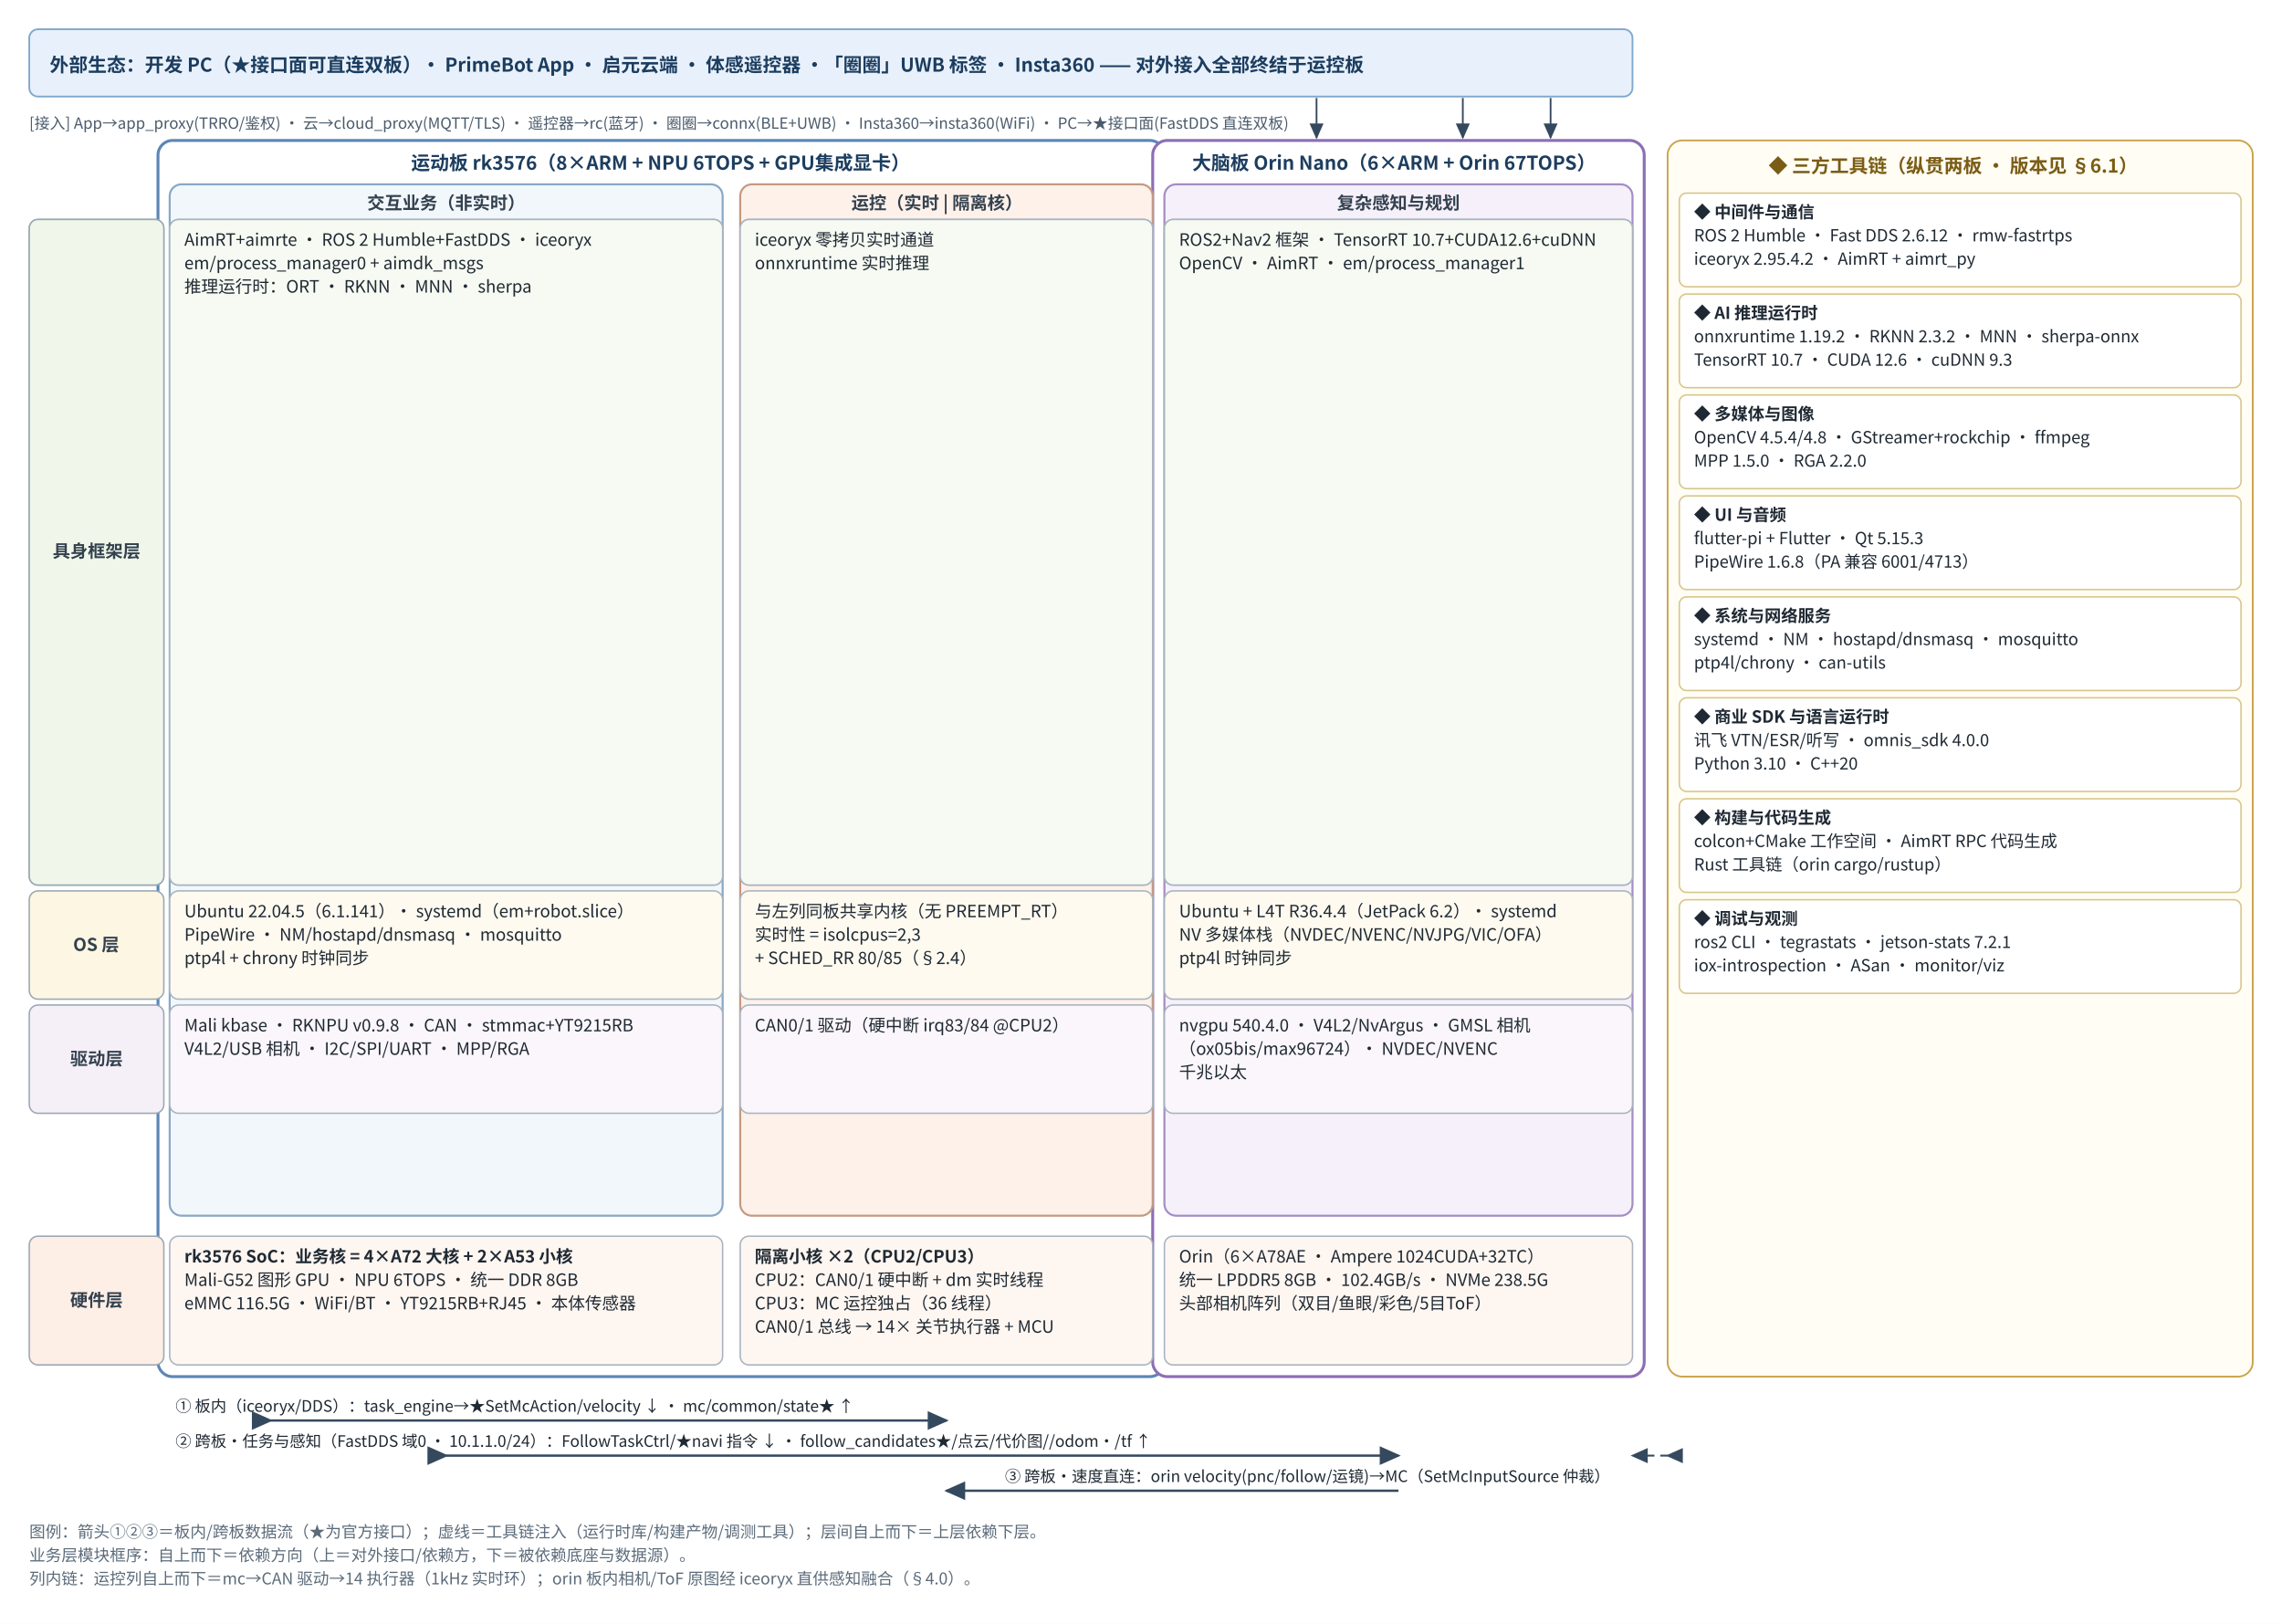
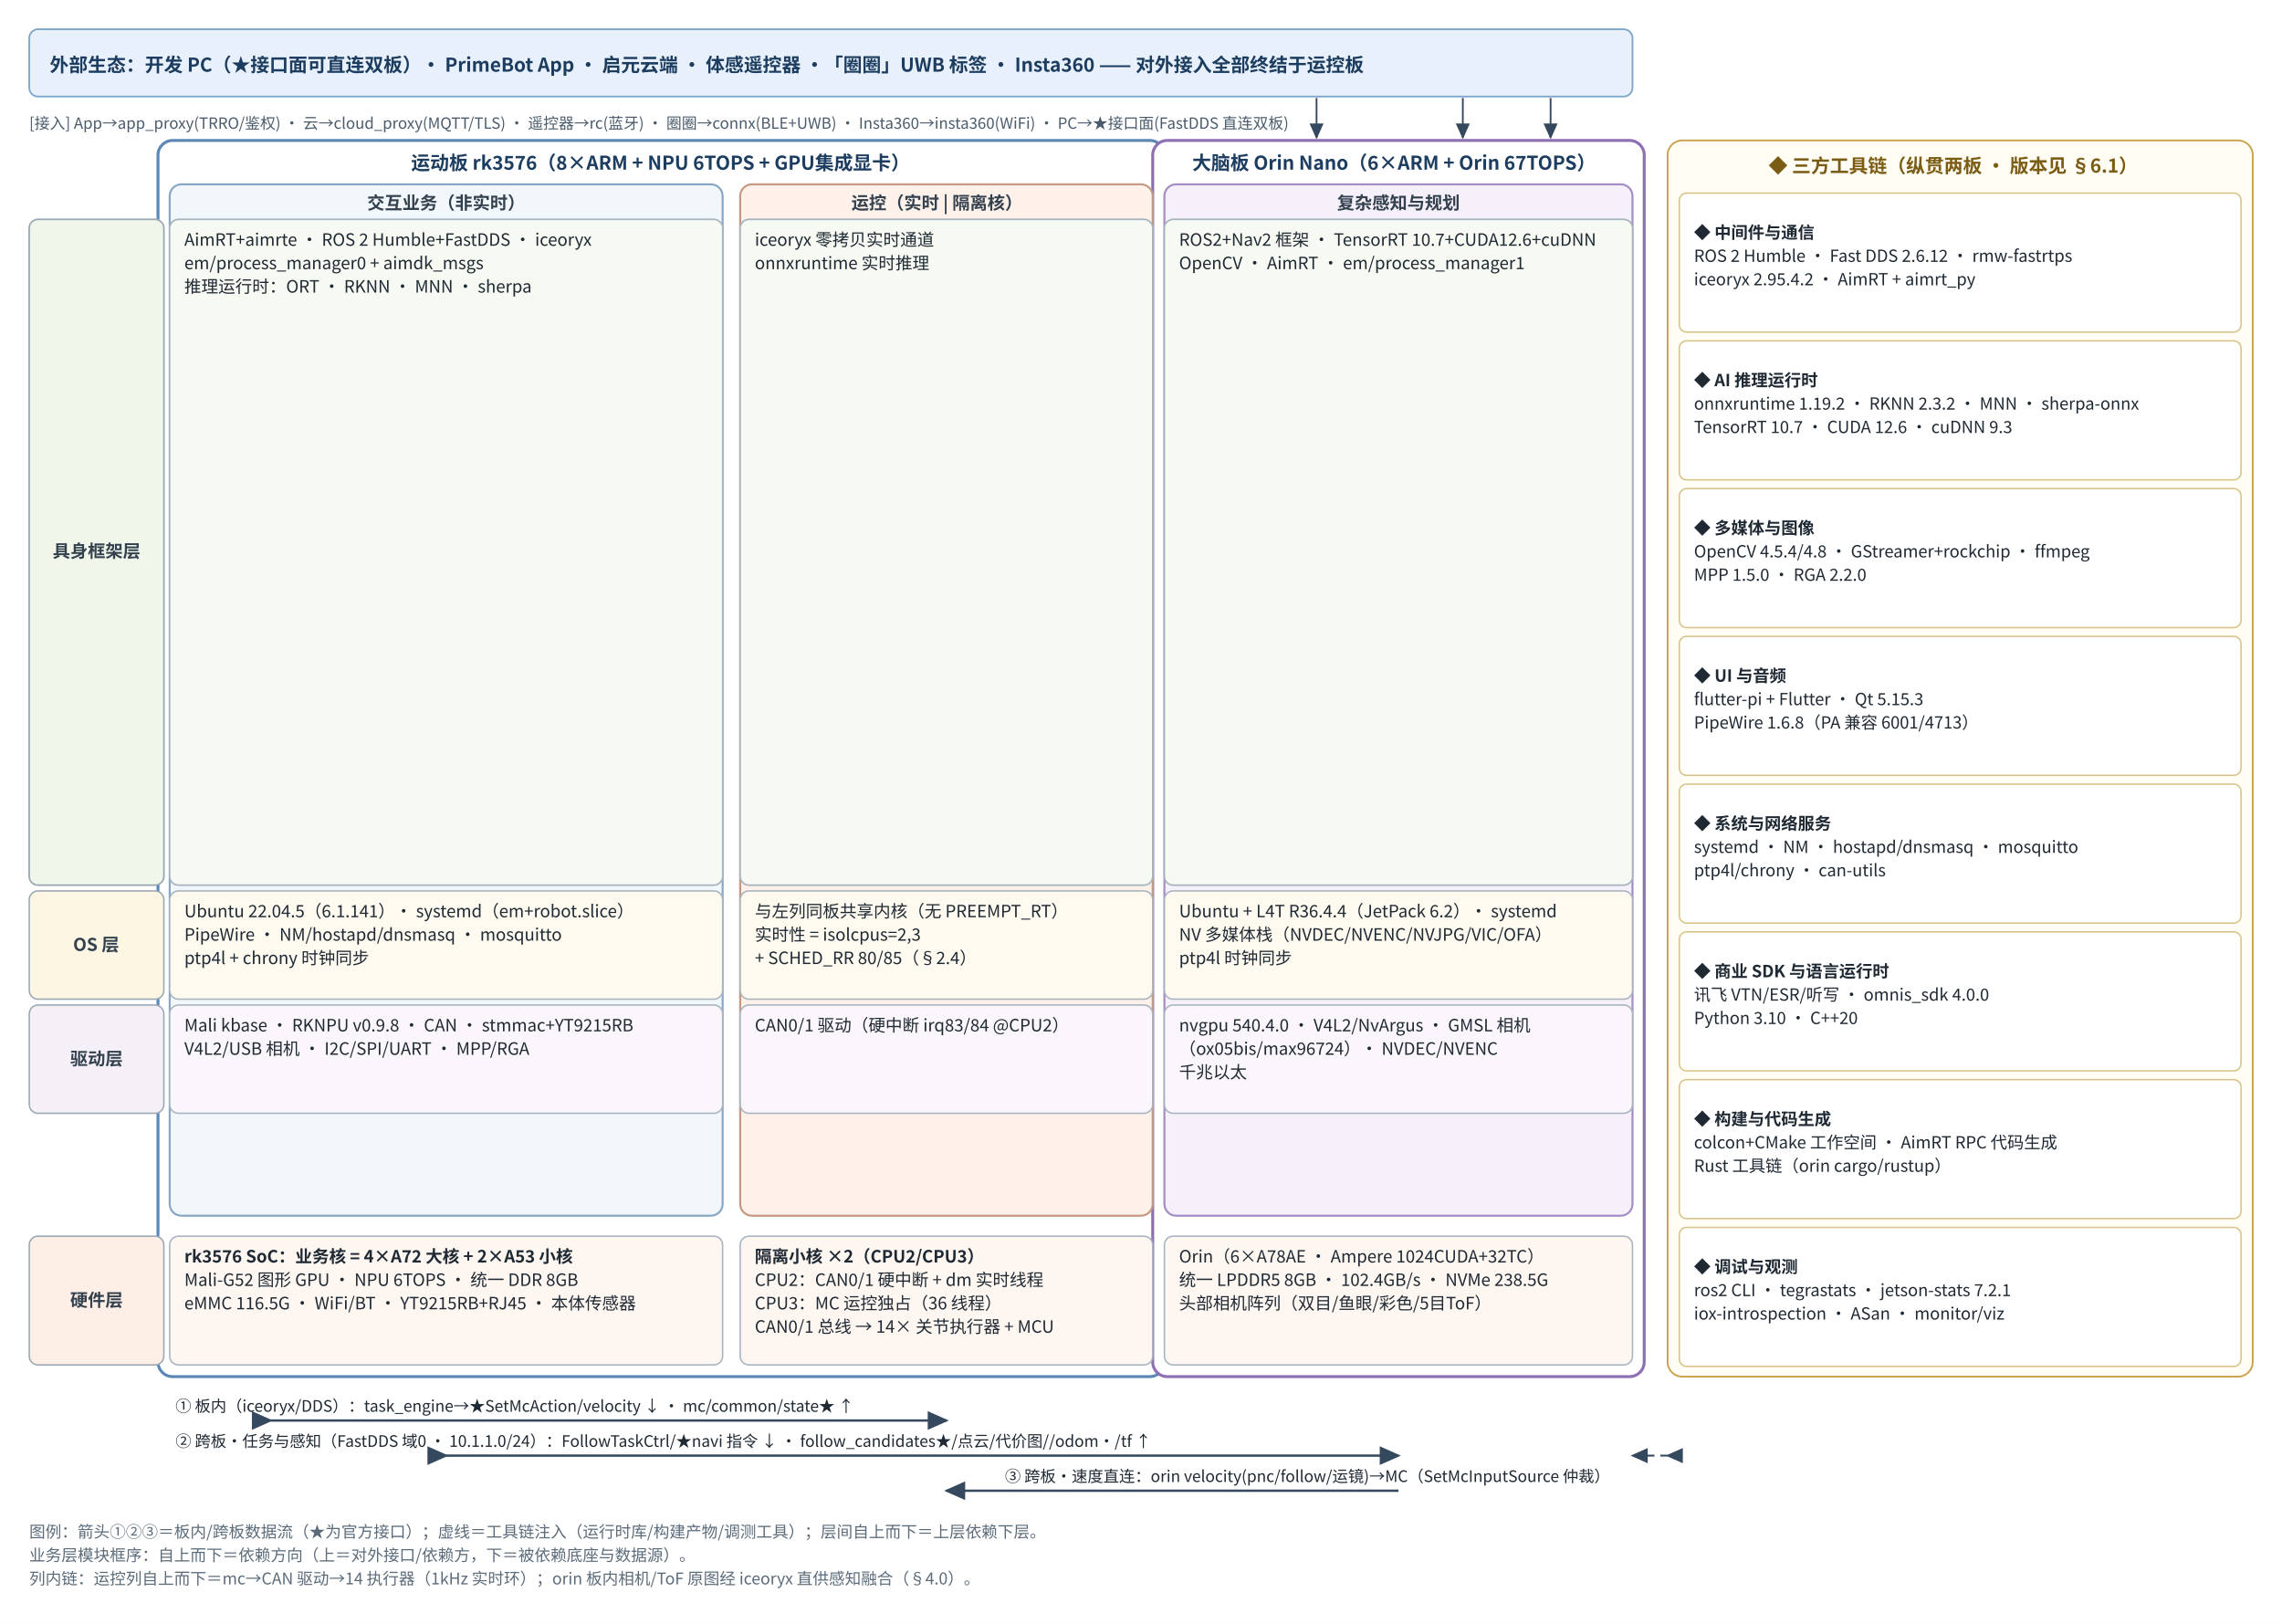
<svg xmlns="http://www.w3.org/2000/svg" width="1560" height="1110" viewBox="0 0 1560 1110">
  <defs>
    <marker id="ah" markerWidth="9" markerHeight="8" refX="8" refY="4" orient="auto">
      <path d="M0,0 L9,4 L0,8 z" fill="#35495e" />
    </marker>
  </defs>
  <rect x="0" y="0" width="1560" height="1110" fill="#ffffff" />
  <rect x="20" y="20" width="1096" height="46" rx="6" fill="#e8f1fb" stroke="#7fa8cc" stroke-width="1.2" />
  <text x="34" y="49" font-family="Noto Sans CJK SC" font-size="13" fill="#1c3d5f" font-weight="700">外部生态：开发 PC（★接口面可直连双板）· PrimeBot App · 启元云端 · 体感遥控器 ·「圈圈」UWB 标签 · Insta360 —— 对外接入全部终结于运控板</text>
  <line x1="900" y1="67" x2="900" y2="94" stroke="#35495e" stroke-width="1.2" marker-end="url(#ah)" />
  <line x1="1000" y1="67" x2="1000" y2="94" stroke="#35495e" stroke-width="1.2" marker-end="url(#ah)" />
  <line x1="1060" y1="67" x2="1060" y2="94" stroke="#35495e" stroke-width="1.2" marker-end="url(#ah)" />
  <text x="20" y="88" font-family="Noto Sans CJK SC" font-size="10.5" fill="#4a5b6c">[接入] App→app_proxy(TRRO/鉴权) · 云→cloud_proxy(MQTT/TLS) · 遥控器→rc(蓝牙) · 圈圈→connx(BLE+UWB) · Insta360→insta360(WiFi) · PC→★接口面(FastDDS 直连双板)</text>
  <rect x="108" y="96" width="688" height="845" rx="10" fill="#ffffff" stroke="#5b87b5" stroke-width="2" />
  <text x="281" y="116" font-family="Noto Sans CJK SC" font-size="13" fill="#1c3d5f" font-weight="700">运动板 rk3576（8×ARM + NPU 6TOPS + GPU集成显卡）</text>
  <rect x="788" y="96" width="336" height="845" rx="10" fill="#ffffff" stroke="#8d6fb4" stroke-width="2" />
  <text x="815" y="116" font-family="Noto Sans CJK SC" font-size="13" fill="#1c3d5f" font-weight="700">大脑板 Orin Nano（6×ARM + Orin 67TOPS）</text>
  <rect x="116" y="126" width="378" height="705" rx="8" fill="#f2f7fc" stroke="#8aa8c4" stroke-width="1.4" />
  <text x="251" y="143" font-family="Noto Sans CJK SC" font-size="12" fill="#33414e" font-weight="700">交互业务（非实时）</text>
  <rect x="506" y="126" width="282" height="705" rx="8" fill="#fdf1ea" stroke="#c49a82" stroke-width="1.4" />
  <text x="582" y="143" font-family="Noto Sans CJK SC" font-size="12" fill="#33414e" font-weight="700">运控（实时 | 隔离核）</text>
  <rect x="796" y="126" width="320" height="705" rx="8" fill="#f6f0fb" stroke="#a48ec4" stroke-width="1.4" />
  <text x="914" y="143" font-family="Noto Sans CJK SC" font-size="12" fill="#33414e" font-weight="700">复杂感知与规划</text>
  <rect x="20" y="150" width="92" height="455" rx="6" fill="#eaf3ff" stroke="#9aa8b5" stroke-width="1" />
  <text x="36" y="381" font-family="Noto Sans CJK SC" font-size="12" fill="#33414e" font-weight="700">具身业务层</text>
  <rect x="116" y="150" width="378" height="455" rx="6" fill="#f7fafe" stroke="#a8b4c0" stroke-width="1" />
  <rect x="122" y="158" width="366" height="42" rx="5" fill="#ffffff" stroke="#9db3c8" stroke-width="1" />
  <text x="132" y="173" font-family="Noto Sans CJK SC" font-size="11.6" fill="#1f2933" font-weight="700">housekeeper + app_proxy</text>
  <text x="132" y="189" font-family="Noto Sans CJK SC" font-size="11.6" fill="#1f2933">App 接入鉴权 · 网络/蓝牙/权限（ConnectRobot）</text>
  <rect x="122" y="204" width="366" height="42" rx="5" fill="#ffffff" stroke="#9db3c8" stroke-width="1" />
  <text x="132" y="219" font-family="Noto Sans CJK SC" font-size="11.6" fill="#1f2933" font-weight="700">Agent 智能体</text>
  <text x="132" y="235" font-family="Noto Sans CJK SC" font-size="11.6" fill="#1f2933">★asr_result/PlayTts · LLM 对话与意图</text>
  <rect x="122" y="250" width="366" height="42" rx="5" fill="#ffffff" stroke="#9db3c8" stroke-width="1" />
  <text x="132" y="265" font-family="Noto Sans CJK SC" font-size="11.6" fill="#1f2933" font-weight="700">task_engine 任务引擎</text>
  <text x="132" y="281" font-family="Noto Sans CJK SC" font-size="11.6" fill="#1f2933">AmRequest 仲裁 · 长任务编排</text>
  <rect x="122" y="296" width="366" height="42" rx="5" fill="#ffffff" stroke="#9db3c8" stroke-width="1" />
  <text x="132" y="311" font-family="Noto Sans CJK SC" font-size="11.6" fill="#1f2933" font-weight="700">SM 状态机</text>
  <text x="132" y="327" font-family="Noto Sans CJK SC" font-size="11.6" fill="#1f2933">sm/system_state · SmNodeService 驱动各应用</text>
  <rect x="122" y="342" width="366" height="59" rx="5" fill="#ffffff" stroke="#9db3c8" stroke-width="1" />
  <text x="132" y="357" font-family="Noto Sans CJK SC" font-size="11.6" fill="#1f2933" font-weight="700">交互表现</text>
  <text x="132" y="373" font-family="Noto Sans CJK SC" font-size="11.6" fill="#1f2933">audio_manager（★播放/音量）· display_ui 胸屏</text>
  <text x="132" y="389" font-family="Noto Sans CJK SC" font-size="11.6" fill="#1f2933">lumina 灯效 · scene_engine 场景</text>
  <rect x="122" y="405" width="366" height="42" rx="5" fill="#ffffff" stroke="#9db3c8" stroke-width="1" />
  <text x="132" y="420" font-family="Noto Sans CJK SC" font-size="11.6" fill="#1f2933" font-weight="700">运维链</text>
  <text x="132" y="436" font-family="Noto Sans CJK SC" font-size="11.6" fill="#1f2933">hds · cloud_proxy · ota · data_exporter · drp · abox</text>
  <rect x="122" y="451" width="366" height="75" rx="5" fill="#ffffff" stroke="#9db3c8" stroke-width="1" />
  <text x="132" y="466" font-family="Noto Sans CJK SC" font-size="11.6" fill="#1f2933" font-weight="700">传感与外设</text>
  <text x="132" y="482" font-family="Noto Sans CJK SC" font-size="11.6" fill="#1f2933">hal_sensor（★bms/touch · SetServo · 灯语）</text>
  <text x="132" y="498" font-family="Noto Sans CJK SC" font-size="11.6" fill="#1f2933">legged_odom（/odom·/tf）· rk 相机/ToF 实例</text>
  <text x="132" y="514" font-family="Noto Sans CJK SC" font-size="11.6" fill="#1f2933">配件：rc · 圈圈 · insta360 · resource_manager</text>
  <rect x="122" y="530" width="366" height="42" rx="5" fill="#ffffff" stroke="#9db3c8" stroke-width="1" />
  <text x="132" y="545" font-family="Noto Sans CJK SC" font-size="11.6" fill="#1f2933" font-weight="700">板基座</text>
  <text x="132" y="561" font-family="Noto Sans CJK SC" font-size="11.6" fill="#1f2933">sys_guard · iox-roudi · tetherd · secret_store</text>
  <rect x="506" y="150" width="282" height="455" rx="6" fill="#f7fafe" stroke="#a8b4c0" stroke-width="1" />
  <rect x="512" y="158" width="270" height="75" rx="5" fill="#ffffff" stroke="#9db3c8" stroke-width="1" />
  <text x="522" y="173" font-family="Noto Sans CJK SC" font-size="11.6" fill="#1f2933" font-weight="700">mc 运动控制</text>
  <text x="522" y="189" font-family="Noto Sans CJK SC" font-size="11.6" fill="#1f2933">★SetMcAction · velocity（指令下发）</text>
  <text x="522" y="205" font-family="Noto Sans CJK SC" font-size="11.6" fill="#1f2933">★mc/common/state（全量状态上报）</text>
  <text x="522" y="221" font-family="Noto Sans CJK SC" font-size="11.6" fill="#1f2933">RL 策略@CPU3 · WBC · 动作 FSM</text>
  <rect x="512" y="237" width="270" height="59" rx="5" fill="#ffffff" stroke="#9db3c8" stroke-width="1" />
  <text x="522" y="252" font-family="Noto Sans CJK SC" font-size="11.6" fill="#1f2933" font-weight="700">device_manager 设备实时 IO</text>
  <text x="522" y="268" font-family="Noto Sans CJK SC" font-size="11.6" fill="#1f2933">与 mc 同 realtime.slice（§2.4）</text>
  <text x="522" y="284" font-family="Noto Sans CJK SC" font-size="11.6" fill="#1f2933">9×SCHED_RR 钉隔离核</text>
  <rect x="796" y="150" width="320" height="455" rx="6" fill="#f7fafe" stroke="#a8b4c0" stroke-width="1" />
  <rect x="802" y="158" width="308" height="75" rx="5" fill="#ffffff" stroke="#9db3c8" stroke-width="1" />
  <text x="812" y="173" font-family="Noto Sans CJK SC" font-size="11.6" fill="#1f2933" font-weight="700">导航与跟随</text>
  <text x="812" y="189" font-family="Noto Sans CJK SC" font-size="11.6" fill="#1f2933">Nav2 1.1.20（★navi 指令/地图加载）</text>
  <text x="812" y="205" font-family="Noto Sans CJK SC" font-size="11.6" fill="#1f2933">follow_node（★follow/state）</text>
  <text x="812" y="221" font-family="Noto Sans CJK SC" font-size="11.6" fill="#1f2933">trajectory_tracker（环绕运镜）</text>
  <rect x="802" y="237" width="308" height="92" rx="5" fill="#ffffff" stroke="#9db3c8" stroke-width="1" />
  <text x="812" y="252" font-family="Noto Sans CJK SC" font-size="11.6" fill="#1f2933" font-weight="700">感知与融合</text>
  <text x="812" y="268" font-family="Noto Sans CJK SC" font-size="11.6" fill="#1f2933">percep（分割/深度/检测@TRT）</text>
  <text x="812" y="284" font-family="Noto Sans CJK SC" font-size="11.6" fill="#1f2933">coreon_fusion（27 路融合）</text>
  <text x="812" y="300" font-family="Noto Sans CJK SC" font-size="11.6" fill="#1f2933">person_track+ReID（★follow_candidates）</text>
  <text x="812" y="316" font-family="Noto Sans CJK SC" font-size="11.6" fill="#1f2933">brightness · nav2_perception（点云合并）</text>
  <rect x="802" y="333" width="308" height="59" rx="5" fill="#ffffff" stroke="#9db3c8" stroke-width="1" />
  <text x="812" y="348" font-family="Noto Sans CJK SC" font-size="11.6" fill="#1f2933" font-weight="700">传感接入</text>
  <text x="812" y="364" font-family="Noto Sans CJK SC" font-size="11.6" fill="#1f2933">hal_rgbd 5目ToF · hal_camera 相机阵列+IMU</text>
  <text x="812" y="380" font-family="Noto Sans CJK SC" font-size="11.6" fill="#1f2933">hal_sensor_soc1（ADU/温度）</text>
  <rect x="802" y="396" width="308" height="59" rx="5" fill="#ffffff" stroke="#9db3c8" stroke-width="1" />
  <text x="812" y="411" font-family="Noto Sans CJK SC" font-size="11.6" fill="#1f2933" font-weight="700">板基座</text>
  <text x="812" y="427" font-family="Noto Sans CJK SC" font-size="11.6" fill="#1f2933">sys_guard · ota_slave · data_exporter</text>
  <text x="812" y="443" font-family="Noto Sans CJK SC" font-size="11.6" fill="#1f2933">（部署未运行清单见 §6.4.2）</text>
  <rect x="20" y="150" width="92" height="455" rx="6" fill="#f0f7ea" stroke="#9aa8b5" stroke-width="1" />
  <text x="36" y="381" font-family="Noto Sans CJK SC" font-size="12" fill="#33414e" font-weight="700">具身框架层</text>
  <rect x="116" y="150" width="378" height="455" rx="6" fill="#f6faf2" stroke="#a8b4c0" stroke-width="1" />
  <text x="126" y="168" font-family="Noto Sans CJK SC" font-size="11.6" fill="#1f2933">AimRT+aimrte · ROS 2 Humble+FastDDS · iceoryx</text>
  <text x="126" y="184" font-family="Noto Sans CJK SC" font-size="11.6" fill="#1f2933">em/process_manager0 + aimdk_msgs</text>
  <text x="126" y="200" font-family="Noto Sans CJK SC" font-size="11.6" fill="#1f2933">推理运行时：ORT · RKNN · MNN · sherpa</text>
  <rect x="506" y="150" width="282" height="455" rx="6" fill="#f6faf2" stroke="#a8b4c0" stroke-width="1" />
  <text x="516" y="168" font-family="Noto Sans CJK SC" font-size="11.6" fill="#1f2933">iceoryx 零拷贝实时通道</text>
  <text x="516" y="184" font-family="Noto Sans CJK SC" font-size="11.6" fill="#1f2933">onnxruntime 实时推理</text>
  <rect x="796" y="150" width="320" height="455" rx="6" fill="#f6faf2" stroke="#a8b4c0" stroke-width="1" />
  <text x="806" y="168" font-family="Noto Sans CJK SC" font-size="11.6" fill="#1f2933">ROS2+Nav2 框架 · TensorRT 10.7+CUDA12.6+cuDNN</text>
  <text x="806" y="184" font-family="Noto Sans CJK SC" font-size="11.6" fill="#1f2933">OpenCV · AimRT · em/process_manager1</text>
  <rect x="20" y="609" width="92" height="74" rx="6" fill="#fdf6e3" stroke="#9aa8b5" stroke-width="1" />
  <text x="50" y="650" font-family="Noto Sans CJK SC" font-size="12" fill="#33414e" font-weight="700">OS 层</text>
  <rect x="116" y="609" width="378" height="74" rx="6" fill="#fefaf0" stroke="#a8b4c0" stroke-width="1" />
  <text x="126" y="627" font-family="Noto Sans CJK SC" font-size="11.6" fill="#1f2933">Ubuntu 22.04.5（6.1.141）· systemd（em+robot.slice）</text>
  <text x="126" y="643" font-family="Noto Sans CJK SC" font-size="11.6" fill="#1f2933">PipeWire · NM/hostapd/dnsmasq · mosquitto</text>
  <text x="126" y="659" font-family="Noto Sans CJK SC" font-size="11.6" fill="#1f2933">ptp4l + chrony 时钟同步</text>
  <rect x="506" y="609" width="282" height="74" rx="6" fill="#fefaf0" stroke="#a8b4c0" stroke-width="1" />
  <text x="516" y="627" font-family="Noto Sans CJK SC" font-size="11.6" fill="#1f2933">与左列同板共享内核（无 PREEMPT_RT）</text>
  <text x="516" y="643" font-family="Noto Sans CJK SC" font-size="11.6" fill="#1f2933">实时性 = isolcpus=2,3</text>
  <text x="516" y="659" font-family="Noto Sans CJK SC" font-size="11.6" fill="#1f2933">+ SCHED_RR 80/85（§2.4）</text>
  <rect x="796" y="609" width="320" height="74" rx="6" fill="#fefaf0" stroke="#a8b4c0" stroke-width="1" />
  <text x="806" y="627" font-family="Noto Sans CJK SC" font-size="11.6" fill="#1f2933">Ubuntu + L4T R36.4.4（JetPack 6.2）· systemd</text>
  <text x="806" y="643" font-family="Noto Sans CJK SC" font-size="11.6" fill="#1f2933">NV 多媒体栈（NVDEC/NVENC/NVJPG/VIC/OFA）</text>
  <text x="806" y="659" font-family="Noto Sans CJK SC" font-size="11.6" fill="#1f2933">ptp4l 时钟同步</text>
  <rect x="20" y="687" width="92" height="74" rx="6" fill="#f5eff7" stroke="#9aa8b5" stroke-width="1" />
  <text x="48" y="728" font-family="Noto Sans CJK SC" font-size="12" fill="#33414e" font-weight="700">驱动层</text>
  <rect x="116" y="687" width="378" height="74" rx="6" fill="#faf6fb" stroke="#a8b4c0" stroke-width="1" />
  <text x="126" y="705" font-family="Noto Sans CJK SC" font-size="11.6" fill="#1f2933">Mali kbase · RKNPU v0.9.8 · CAN · stmmac+YT9215RB</text>
  <text x="126" y="721" font-family="Noto Sans CJK SC" font-size="11.6" fill="#1f2933">V4L2/USB 相机 · I2C/SPI/UART · MPP/RGA</text>
  <rect x="506" y="687" width="282" height="74" rx="6" fill="#faf6fb" stroke="#a8b4c0" stroke-width="1" />
  <text x="516" y="705" font-family="Noto Sans CJK SC" font-size="11.6" fill="#1f2933">CAN0/1 驱动（硬中断 irq83/84 @CPU2）</text>
  <rect x="796" y="687" width="320" height="74" rx="6" fill="#faf6fb" stroke="#a8b4c0" stroke-width="1" />
  <text x="806" y="705" font-family="Noto Sans CJK SC" font-size="11.6" fill="#1f2933">nvgpu 540.4.0 · V4L2/NvArgus · GMSL 相机</text>
  <text x="806" y="721" font-family="Noto Sans CJK SC" font-size="11.6" fill="#1f2933">（ox05bis/max96724）· NVDEC/NVENC</text>
  <text x="806" y="737" font-family="Noto Sans CJK SC" font-size="11.6" fill="#1f2933">千兆以太</text>
  <rect x="20" y="845" width="92" height="88" rx="6" fill="#fdeee6" stroke="#9aa8b5" stroke-width="1" />
  <text x="48" y="893" font-family="Noto Sans CJK SC" font-size="12" fill="#33414e" font-weight="700">硬件层</text>
  <rect x="116" y="845" width="378" height="88" rx="6" fill="#fef6f1" stroke="#a8b4c0" stroke-width="1" />
  <text x="126" y="863" font-family="Noto Sans CJK SC" font-size="11.6" fill="#1f2933" font-weight="700">rk3576 SoC：业务核 = 4×A72 大核 + 2×A53 小核</text>
  <text x="126" y="879" font-family="Noto Sans CJK SC" font-size="11.6" fill="#1f2933">Mali-G52 图形 GPU · NPU 6TOPS · 统一 DDR 8GB</text>
  <text x="126" y="895" font-family="Noto Sans CJK SC" font-size="11.6" fill="#1f2933">eMMC 116.5G · WiFi/BT · YT9215RB+RJ45 · 本体传感器</text>
  <rect x="506" y="845" width="282" height="88" rx="6" fill="#fef6f1" stroke="#a8b4c0" stroke-width="1" />
  <text x="516" y="863" font-family="Noto Sans CJK SC" font-size="11.6" fill="#1f2933" font-weight="700">隔离小核 ×2（CPU2/CPU3）</text>
  <text x="516" y="879" font-family="Noto Sans CJK SC" font-size="11.6" fill="#1f2933">CPU2：CAN0/1 硬中断 + dm 实时线程</text>
  <text x="516" y="895" font-family="Noto Sans CJK SC" font-size="11.6" fill="#1f2933">CPU3：MC 运控独占（36 线程）</text>
  <text x="516" y="911" font-family="Noto Sans CJK SC" font-size="11.6" fill="#1f2933">CAN0/1 总线 → 14× 关节执行器 + MCU</text>
  <rect x="796" y="845" width="320" height="88" rx="6" fill="#fef6f1" stroke="#a8b4c0" stroke-width="1" />
  <text x="806" y="863" font-family="Noto Sans CJK SC" font-size="11.6" fill="#1f2933">Orin（6×A78AE · Ampere 1024CUDA+32TC）</text>
  <text x="806" y="879" font-family="Noto Sans CJK SC" font-size="11.6" fill="#1f2933">统一 LPDDR5 8GB · 102.4GB/s · NVMe 238.5G</text>
  <text x="806" y="895" font-family="Noto Sans CJK SC" font-size="11.6" fill="#1f2933">头部相机阵列（双目/鱼眼/彩色/5目ToF）</text>
  <rect x="1140" y="96" width="400" height="845" rx="10" fill="#fffdf4" stroke="#c9a24b" stroke-width="1.2" />
  <text x="1209" y="118" font-family="Noto Sans CJK SC" font-size="13" fill="#7a5c14" font-weight="700">◆ 三方工具链（纵贯两板 · 版本见 §6.1）</text>
-   <rect x="1148" y="132" width="384" height="64" rx="5" fill="#ffffff" stroke="#d8c48a" stroke-width="1" />
-   <text x="1158" y="149" font-family="Noto Sans CJK SC" font-size="11.4" fill="#1f2933" font-weight="700">◆ 中间件与通信</text>
-   <text x="1158" y="165" font-family="Noto Sans CJK SC" font-size="11.4" fill="#1f2933">ROS 2 Humble · Fast DDS 2.6.12 · rmw-fastrtps</text>
-   <text x="1158" y="181" font-family="Noto Sans CJK SC" font-size="11.4" fill="#1f2933">iceoryx 2.95.4.2 · AimRT + aimrt_py</text>
-   <rect x="1148" y="201" width="384" height="64" rx="5" fill="#ffffff" stroke="#d8c48a" stroke-width="1" />
-   <text x="1158" y="218" font-family="Noto Sans CJK SC" font-size="11.4" fill="#1f2933" font-weight="700">◆ AI 推理运行时</text>
-   <text x="1158" y="234" font-family="Noto Sans CJK SC" font-size="11.4" fill="#1f2933">onnxruntime 1.19.2 · RKNN 2.3.2 · MNN · sherpa-onnx</text>
-   <text x="1158" y="250" font-family="Noto Sans CJK SC" font-size="11.4" fill="#1f2933">TensorRT 10.7 · CUDA 12.6 · cuDNN 9.3</text>
-   <rect x="1148" y="270" width="384" height="64" rx="5" fill="#ffffff" stroke="#d8c48a" stroke-width="1" />
-   <text x="1158" y="287" font-family="Noto Sans CJK SC" font-size="11.4" fill="#1f2933" font-weight="700">◆ 多媒体与图像</text>
-   <text x="1158" y="303" font-family="Noto Sans CJK SC" font-size="11.4" fill="#1f2933">OpenCV 4.5.4/4.8 · GStreamer+rockchip · ffmpeg</text>
-   <text x="1158" y="319" font-family="Noto Sans CJK SC" font-size="11.4" fill="#1f2933">MPP 1.5.0 · RGA 2.2.0</text>
-   <rect x="1148" y="339" width="384" height="64" rx="5" fill="#ffffff" stroke="#d8c48a" stroke-width="1" />
-   <text x="1158" y="356" font-family="Noto Sans CJK SC" font-size="11.4" fill="#1f2933" font-weight="700">◆ UI 与音频</text>
-   <text x="1158" y="372" font-family="Noto Sans CJK SC" font-size="11.4" fill="#1f2933">flutter-pi + Flutter · Qt 5.15.3</text>
-   <text x="1158" y="388" font-family="Noto Sans CJK SC" font-size="11.4" fill="#1f2933">PipeWire 1.6.8（PA 兼容 6001/4713）</text>
-   <rect x="1148" y="408" width="384" height="64" rx="5" fill="#ffffff" stroke="#d8c48a" stroke-width="1" />
-   <text x="1158" y="425" font-family="Noto Sans CJK SC" font-size="11.4" fill="#1f2933" font-weight="700">◆ 系统与网络服务</text>
-   <text x="1158" y="441" font-family="Noto Sans CJK SC" font-size="11.4" fill="#1f2933">systemd · NM · hostapd/dnsmasq · mosquitto</text>
-   <text x="1158" y="457" font-family="Noto Sans CJK SC" font-size="11.4" fill="#1f2933">ptp4l/chrony · can-utils</text>
-   <rect x="1148" y="477" width="384" height="64" rx="5" fill="#ffffff" stroke="#d8c48a" stroke-width="1" />
-   <text x="1158" y="494" font-family="Noto Sans CJK SC" font-size="11.4" fill="#1f2933" font-weight="700">◆ 商业 SDK 与语言运行时</text>
-   <text x="1158" y="510" font-family="Noto Sans CJK SC" font-size="11.4" fill="#1f2933">讯飞 VTN/ESR/听写 · omnis_sdk 4.0.0</text>
-   <text x="1158" y="526" font-family="Noto Sans CJK SC" font-size="11.4" fill="#1f2933">Python 3.10 · C++20</text>
-   <rect x="1148" y="546" width="384" height="64" rx="5" fill="#ffffff" stroke="#d8c48a" stroke-width="1" />
-   <text x="1158" y="563" font-family="Noto Sans CJK SC" font-size="11.4" fill="#1f2933" font-weight="700">◆ 构建与代码生成</text>
-   <text x="1158" y="579" font-family="Noto Sans CJK SC" font-size="11.4" fill="#1f2933">colcon+CMake 工作空间 · AimRT RPC 代码生成</text>
-   <text x="1158" y="595" font-family="Noto Sans CJK SC" font-size="11.4" fill="#1f2933">Rust 工具链（orin cargo/rustup）</text>
-   <rect x="1148" y="615" width="384" height="64" rx="5" fill="#ffffff" stroke="#d8c48a" stroke-width="1" />
-   <text x="1158" y="632" font-family="Noto Sans CJK SC" font-size="11.4" fill="#1f2933" font-weight="700">◆ 调试与观测</text>
-   <text x="1158" y="648" font-family="Noto Sans CJK SC" font-size="11.4" fill="#1f2933">ros2 CLI · tegrastats · jetson-stats 7.2.1</text>
-   <text x="1158" y="664" font-family="Noto Sans CJK SC" font-size="11.4" fill="#1f2933">iox-introspection · ASan · monitor/viz</text>
+   <rect x="1148" y="132" width="384" height="95" rx="5" fill="#ffffff" stroke="#d8c48a" stroke-width="1" />
+   <text x="1158" y="163" font-family="Noto Sans CJK SC" font-size="11.4" fill="#1f2933" font-weight="700">◆ 中间件与通信</text>
+   <text x="1158" y="179" font-family="Noto Sans CJK SC" font-size="11.4" fill="#1f2933">ROS 2 Humble · Fast DDS 2.6.12 · rmw-fastrtps</text>
+   <text x="1158" y="195" font-family="Noto Sans CJK SC" font-size="11.4" fill="#1f2933">iceoryx 2.95.4.2 · AimRT + aimrt_py</text>
+   <rect x="1148" y="233" width="384" height="95" rx="5" fill="#ffffff" stroke="#d8c48a" stroke-width="1" />
+   <text x="1158" y="264" font-family="Noto Sans CJK SC" font-size="11.4" fill="#1f2933" font-weight="700">◆ AI 推理运行时</text>
+   <text x="1158" y="280" font-family="Noto Sans CJK SC" font-size="11.4" fill="#1f2933">onnxruntime 1.19.2 · RKNN 2.3.2 · MNN · sherpa-onnx</text>
+   <text x="1158" y="296" font-family="Noto Sans CJK SC" font-size="11.4" fill="#1f2933">TensorRT 10.7 · CUDA 12.6 · cuDNN 9.3</text>
+   <rect x="1148" y="334" width="384" height="95" rx="5" fill="#ffffff" stroke="#d8c48a" stroke-width="1" />
+   <text x="1158" y="365" font-family="Noto Sans CJK SC" font-size="11.4" fill="#1f2933" font-weight="700">◆ 多媒体与图像</text>
+   <text x="1158" y="381" font-family="Noto Sans CJK SC" font-size="11.4" fill="#1f2933">OpenCV 4.5.4/4.8 · GStreamer+rockchip · ffmpeg</text>
+   <text x="1158" y="397" font-family="Noto Sans CJK SC" font-size="11.4" fill="#1f2933">MPP 1.5.0 · RGA 2.2.0</text>
+   <rect x="1148" y="435" width="384" height="95" rx="5" fill="#ffffff" stroke="#d8c48a" stroke-width="1" />
+   <text x="1158" y="466" font-family="Noto Sans CJK SC" font-size="11.4" fill="#1f2933" font-weight="700">◆ UI 与音频</text>
+   <text x="1158" y="482" font-family="Noto Sans CJK SC" font-size="11.4" fill="#1f2933">flutter-pi + Flutter · Qt 5.15.3</text>
+   <text x="1158" y="498" font-family="Noto Sans CJK SC" font-size="11.4" fill="#1f2933">PipeWire 1.6.8（PA 兼容 6001/4713）</text>
+   <rect x="1148" y="536" width="384" height="95" rx="5" fill="#ffffff" stroke="#d8c48a" stroke-width="1" />
+   <text x="1158" y="567" font-family="Noto Sans CJK SC" font-size="11.4" fill="#1f2933" font-weight="700">◆ 系统与网络服务</text>
+   <text x="1158" y="583" font-family="Noto Sans CJK SC" font-size="11.4" fill="#1f2933">systemd · NM · hostapd/dnsmasq · mosquitto</text>
+   <text x="1158" y="599" font-family="Noto Sans CJK SC" font-size="11.4" fill="#1f2933">ptp4l/chrony · can-utils</text>
+   <rect x="1148" y="637" width="384" height="95" rx="5" fill="#ffffff" stroke="#d8c48a" stroke-width="1" />
+   <text x="1158" y="668" font-family="Noto Sans CJK SC" font-size="11.4" fill="#1f2933" font-weight="700">◆ 商业 SDK 与语言运行时</text>
+   <text x="1158" y="684" font-family="Noto Sans CJK SC" font-size="11.4" fill="#1f2933">讯飞 VTN/ESR/听写 · omnis_sdk 4.0.0</text>
+   <text x="1158" y="700" font-family="Noto Sans CJK SC" font-size="11.4" fill="#1f2933">Python 3.10 · C++20</text>
+   <rect x="1148" y="738" width="384" height="95" rx="5" fill="#ffffff" stroke="#d8c48a" stroke-width="1" />
+   <text x="1158" y="769" font-family="Noto Sans CJK SC" font-size="11.4" fill="#1f2933" font-weight="700">◆ 构建与代码生成</text>
+   <text x="1158" y="785" font-family="Noto Sans CJK SC" font-size="11.4" fill="#1f2933">colcon+CMake 工作空间 · AimRT RPC 代码生成</text>
+   <text x="1158" y="801" font-family="Noto Sans CJK SC" font-size="11.4" fill="#1f2933">Rust 工具链（orin cargo/rustup）</text>
+   <rect x="1148" y="839" width="384" height="95" rx="5" fill="#ffffff" stroke="#d8c48a" stroke-width="1" />
+   <text x="1158" y="870" font-family="Noto Sans CJK SC" font-size="11.4" fill="#1f2933" font-weight="700">◆ 调试与观测</text>
+   <text x="1158" y="886" font-family="Noto Sans CJK SC" font-size="11.4" fill="#1f2933">ros2 CLI · tegrastats · jetson-stats 7.2.1</text>
+   <text x="1158" y="902" font-family="Noto Sans CJK SC" font-size="11.4" fill="#1f2933">iox-introspection · ASan · monitor/viz</text>
  <text x="120" y="965" font-family="Noto Sans CJK SC" font-size="10.8" fill="#1f2933">① 板内（iceoryx/DDS）：task_engine→★SetMcAction/velocity ↓ · mc/common/state★ ↑</text>
  <line x1="185" y1="971" x2="647" y2="971" stroke="#35495e" stroke-width="1.6" marker-start="url(#ah)" marker-end="url(#ah)" />
  <text x="120" y="989" font-family="Noto Sans CJK SC" font-size="10.8" fill="#1f2933">② 跨板·任务与感知（FastDDS 域0 · 10.1.1.0/24）：FollowTaskCtrl/★navi 指令 ↓ · follow_candidates★/点云/代价图//odom·/tf ↑</text>
  <line x1="305" y1="995" x2="956" y2="995" stroke="#35495e" stroke-width="1.6" marker-start="url(#ah)" marker-end="url(#ah)" />
  <text x="687" y="1013" font-family="Noto Sans CJK SC" font-size="10.8" fill="#1f2933">③ 跨板·速度直连：orin velocity(pnc/follow/运镜)→MC（SetMcInputSource 仲裁）</text>
  <line x1="956" y1="1019" x2="647" y2="1019" stroke="#35495e" stroke-width="1.6" marker-end="url(#ah)" />
  <line x1="1140" y1="995" x2="1116" y2="995" stroke="#35495e" stroke-width="1.3" marker-start="url(#ah)" marker-end="url(#ah)" stroke-dasharray="5,4" />
  <text x="20" y="1051" font-family="Noto Sans CJK SC" font-size="11" fill="#5b6b7a">图例：箭头①②③＝板内/跨板数据流（★为官方接口）；虚线＝工具链注入（运行时库/构建产物/调测工具）；层间自上而下＝上层依赖下层。</text>
  <text x="20" y="1067" font-family="Noto Sans CJK SC" font-size="11" fill="#5b6b7a">业务层模块框序：自上而下＝依赖方向（上＝对外接口/依赖方，下＝被依赖底座与数据源）。</text>
  <text x="20" y="1083" font-family="Noto Sans CJK SC" font-size="11" fill="#5b6b7a">列内链：运控列自上而下＝mc→CAN 驱动→14 执行器（1kHz 实时环）；orin 板内相机/ToF 原图经 iceoryx 直供感知融合（§4.0）。</text>
</svg>
